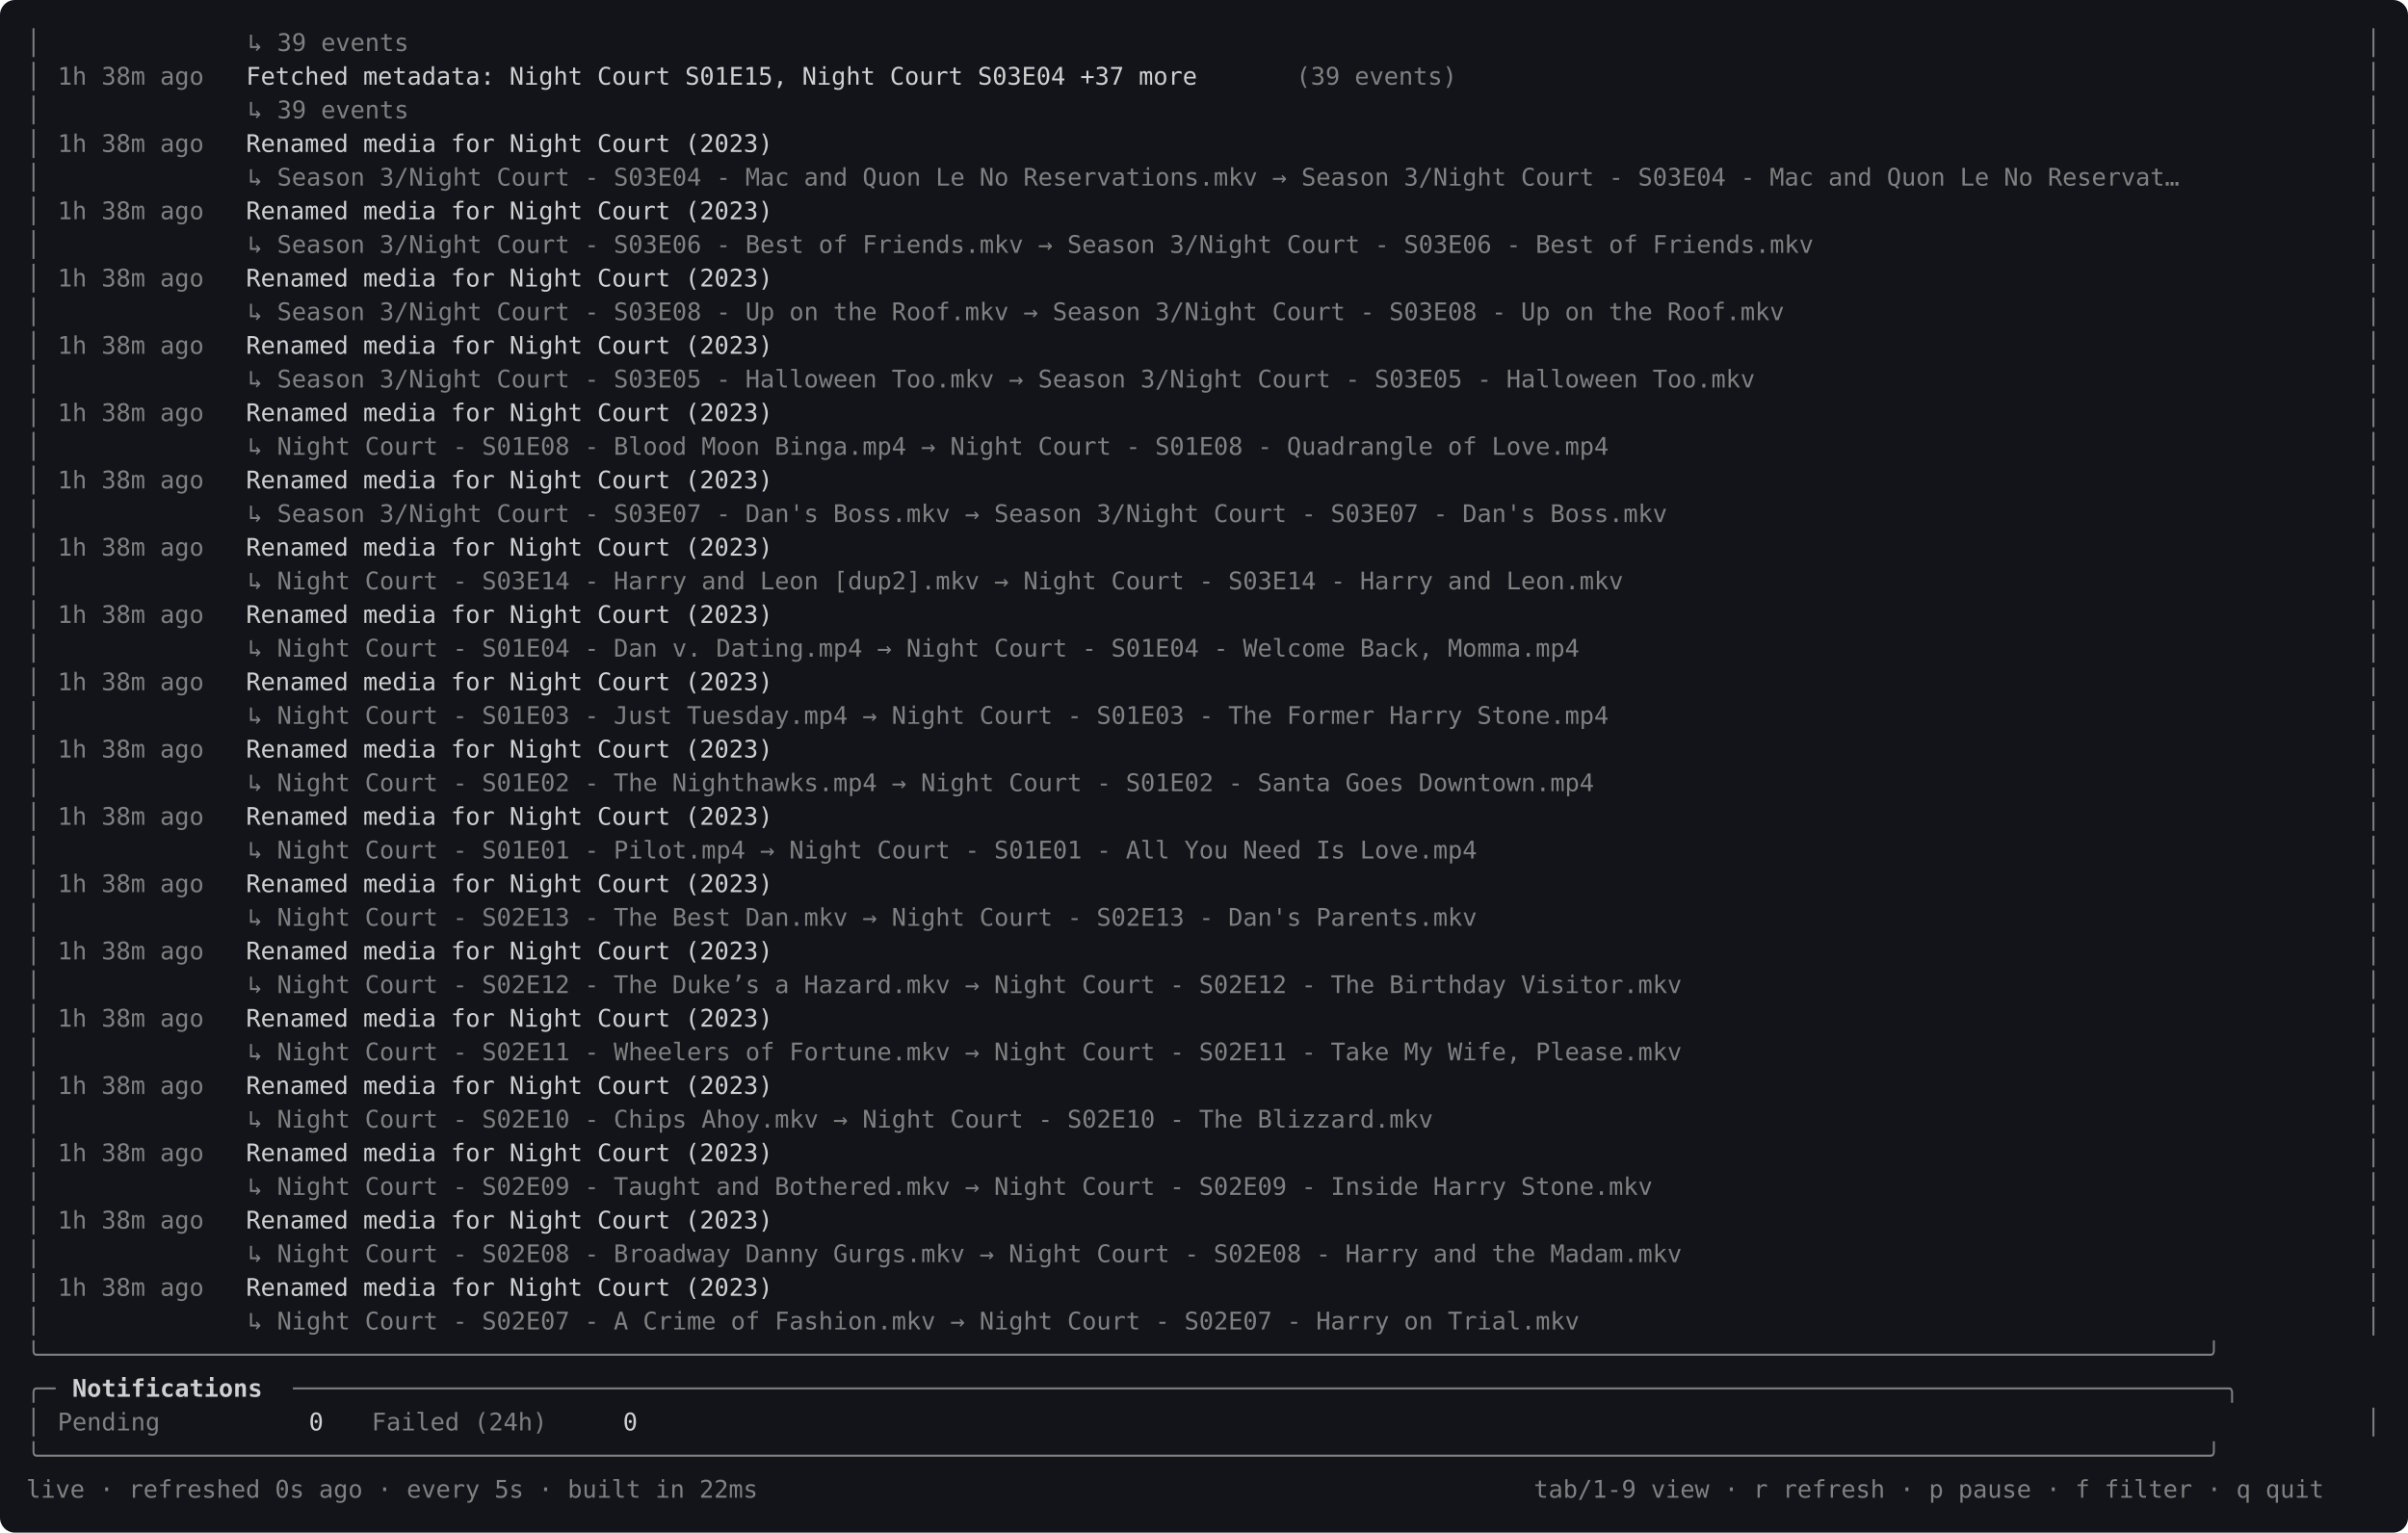
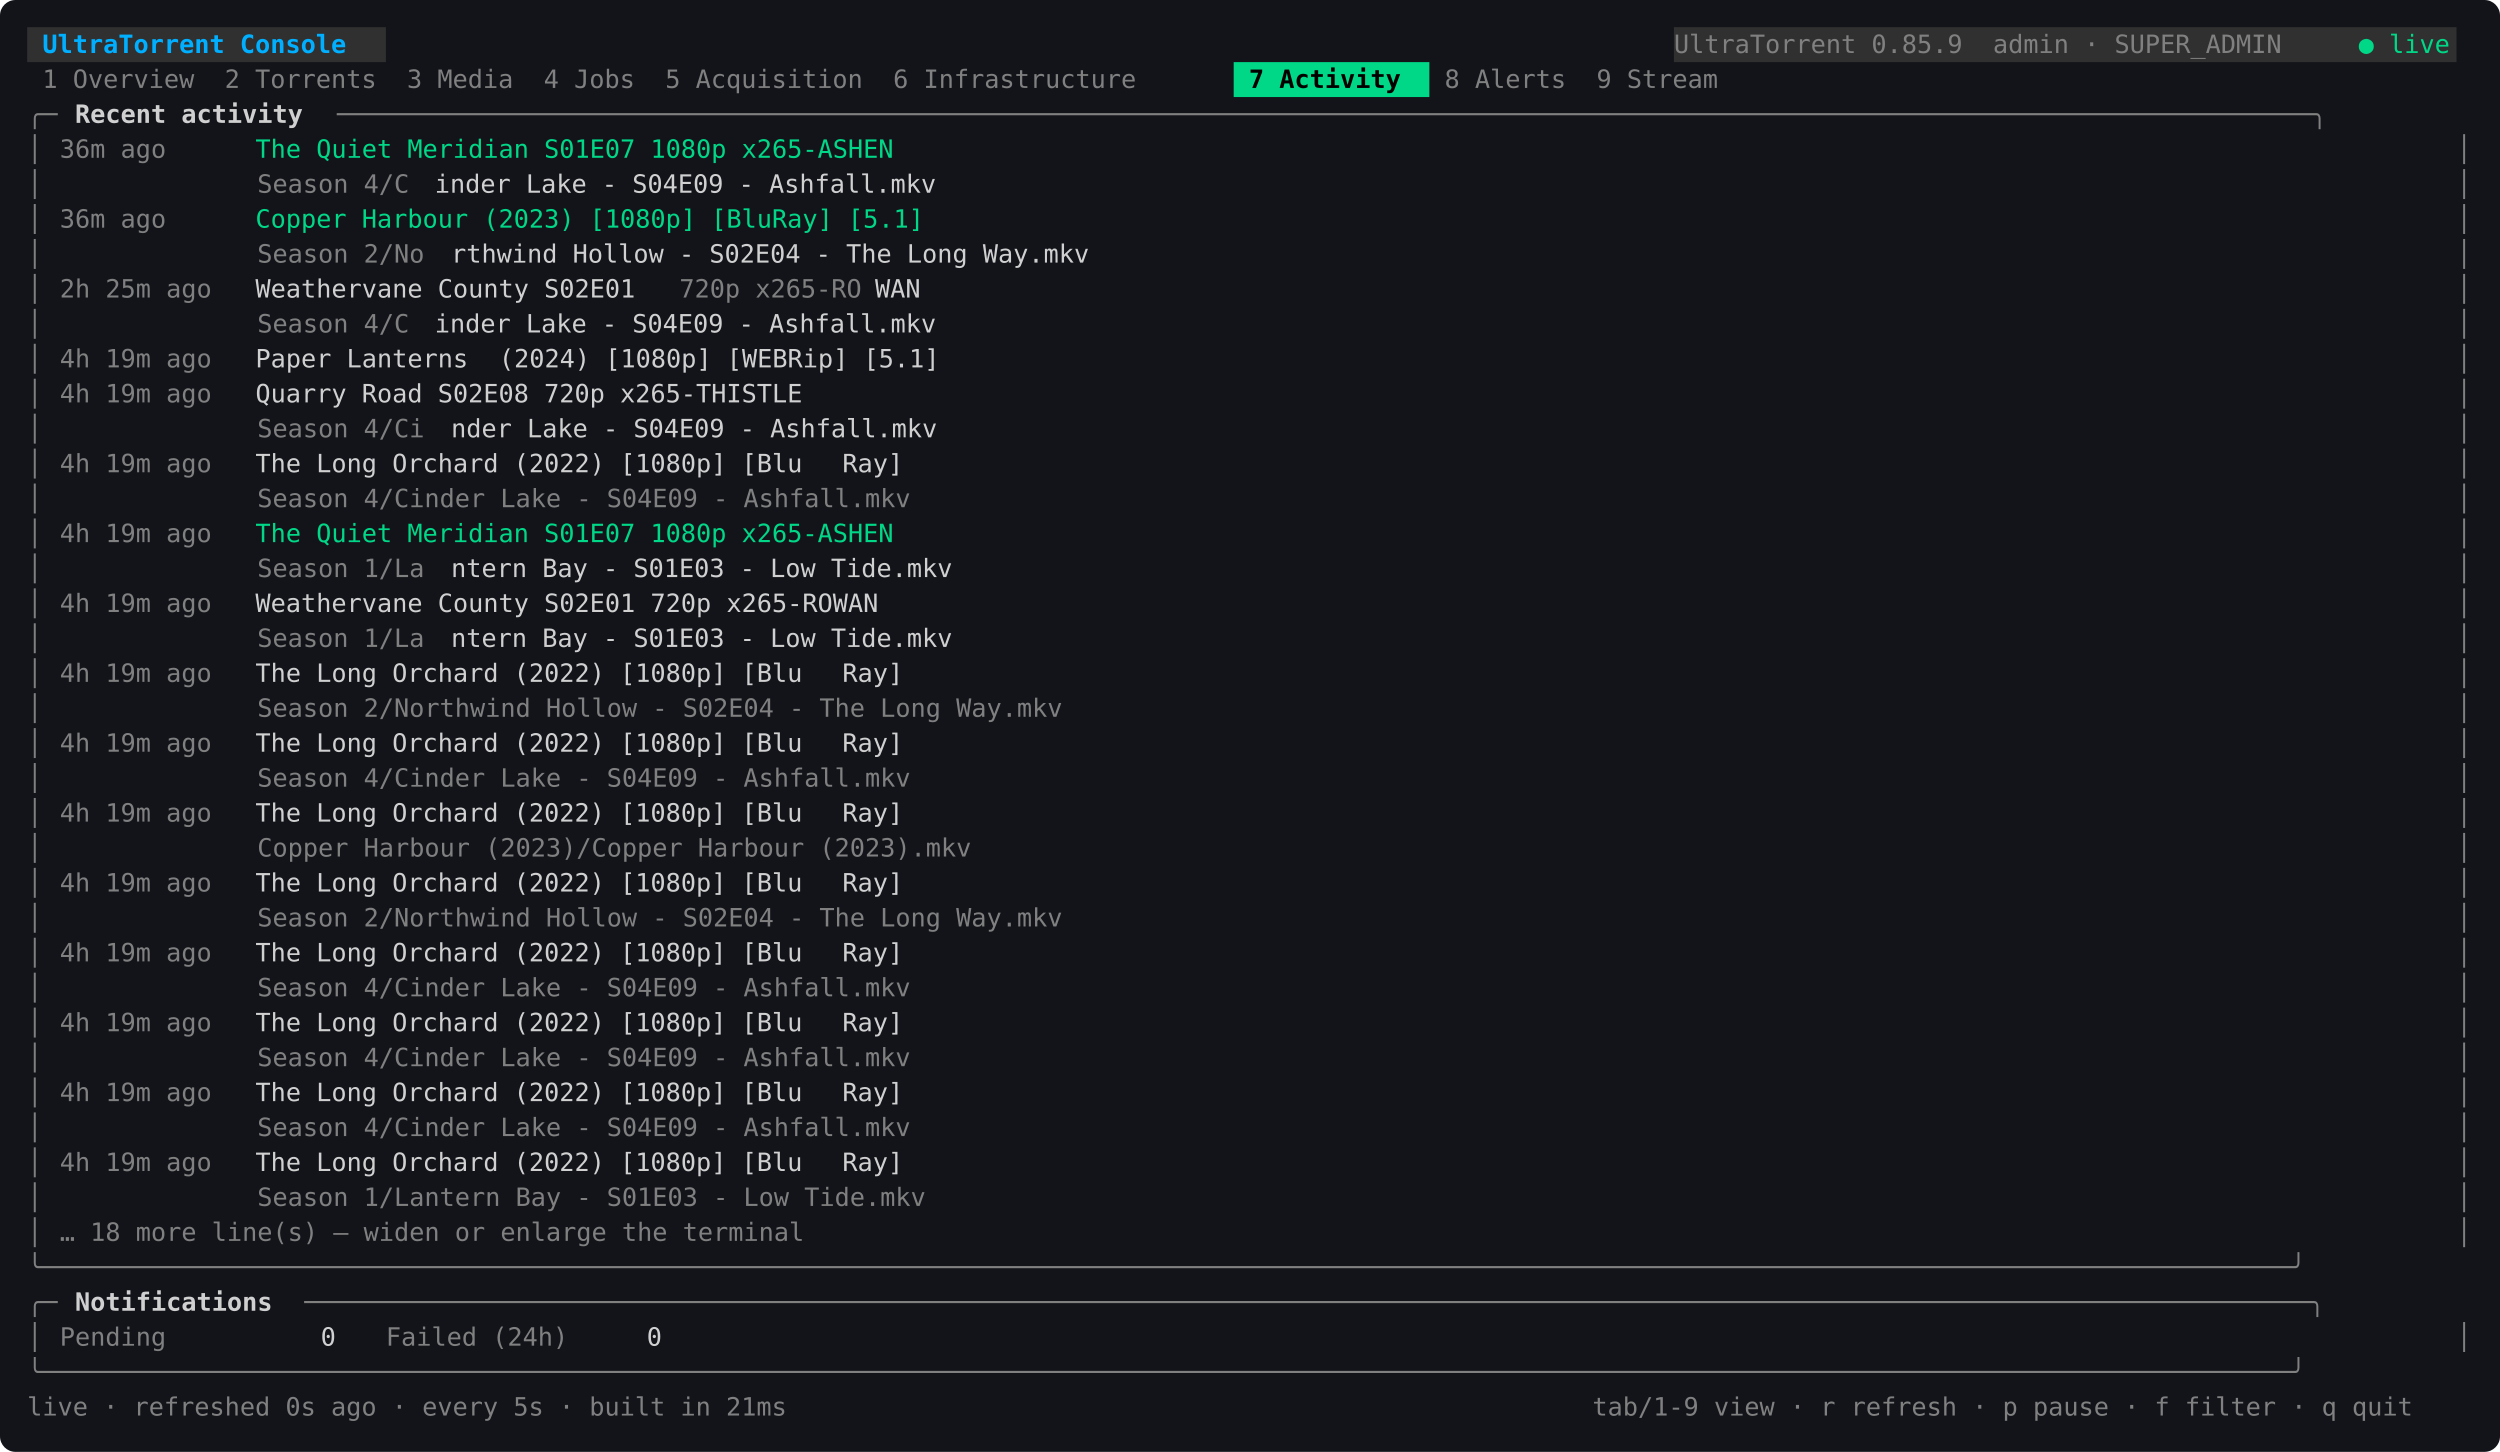
- <svg xmlns="http://www.w3.org/2000/svg" viewBox="0 0 1288 820" width="1288" height="820" font-family="ui-monospace,SFMono-Regular,Menlo,Consolas,&quot;DejaVu Sans Mono&quot;,monospace" font-size="13">
+ <svg xmlns="http://www.w3.org/2000/svg" viewBox="0 0 1288 748" width="1288" height="748" font-family="ui-monospace,SFMono-Regular,Menlo,Consolas,&quot;DejaVu Sans Mono&quot;,monospace" font-size="13">
  <rect width="100%" height="100%" rx="8" fill="#12141a" />
-   <text x="14.0" y="27.3" fill="#808080" xml:space="preserve">│</text>
-   <text x="30.8" y="27.3" fill="#808080" xml:space="preserve">             ↳ 39 events</text>
-   <text x="1265.6" y="27.3" fill="#808080" xml:space="preserve">│</text>
-   <text x="14.0" y="45.3" fill="#808080" xml:space="preserve">│</text>
-   <text x="30.8" y="45.3" fill="#808080" xml:space="preserve">1h 38m ago</text>
-   <text x="131.6" y="45.3" fill="#d0d0d0" xml:space="preserve">Fetched metadata: Night Court S01E15, Night Court S03E04 +37 more</text>
-   <text x="677.6" y="45.3" fill="#808080" xml:space="preserve">  (39 events)</text>
-   <text x="1265.6" y="45.3" fill="#808080" xml:space="preserve">│</text>
-   <text x="14.0" y="63.3" fill="#808080" xml:space="preserve">│</text>
-   <text x="30.8" y="63.3" fill="#808080" xml:space="preserve">             ↳ 39 events</text>
-   <text x="1265.6" y="63.3" fill="#808080" xml:space="preserve">│</text>
+   <rect x="14.0" y="14.0" width="184.8" height="18.0" fill="#303030" />
+   <rect x="862.4" y="14.0" width="403.2" height="18.0" fill="#303030" />
+   <rect x="635.6" y="32.0" width="100.8" height="18.0" fill="#00d787" />
+   <text x="14.0" y="27.3" fill="#00afff" xml:space="preserve" font-weight="700"> UltraTorrent Console</text>
+   <text x="862.4" y="27.3" fill="#808080" xml:space="preserve">UltraTorrent 0.85.9  admin · SUPER_ADMIN</text>
+   <text x="1215.2" y="27.3" fill="#00d787" xml:space="preserve">● live</text>
+   <text x="14.0" y="45.3" fill="#808080" xml:space="preserve"> 1 Overview  2 Torrents  3 Media  4 Jobs  5 Acquisition  6 Infrastructure</text>
+   <text x="635.6" y="45.3" fill="#000000" xml:space="preserve" font-weight="700"> 7 Activity</text>
+   <text x="736.4" y="45.3" fill="#808080" xml:space="preserve"> 8 Alerts  9 Stream</text>
+   <text x="14.0" y="63.3" fill="#808080" xml:space="preserve">╭─</text>
+   <text x="30.8" y="63.3" fill="#d0d0d0" xml:space="preserve" font-weight="700"> Recent activity</text>
+   <text x="173.6" y="63.3" fill="#808080" xml:space="preserve">──────────────────────────────────────────────────────────────────────────────────────────────────────────────────────────────────╮</text>
  <text x="14.0" y="81.3" fill="#808080" xml:space="preserve">│</text>
-   <text x="30.8" y="81.3" fill="#808080" xml:space="preserve">1h 38m ago</text>
-   <text x="131.6" y="81.3" fill="#d0d0d0" xml:space="preserve">Renamed media for Night Court (2023)</text>
+   <text x="30.8" y="81.3" fill="#808080" xml:space="preserve">36m ago</text>
+   <text x="131.6" y="81.3" fill="#00d787" xml:space="preserve">The Quiet Meridian S01E07 1080p x265-ASHEN</text>
  <text x="1265.6" y="81.3" fill="#808080" xml:space="preserve">│</text>
  <text x="14.0" y="99.3" fill="#808080" xml:space="preserve">│</text>
-   <text x="30.8" y="99.3" fill="#808080" xml:space="preserve">             ↳ Season 3/Night Court - S03E04 - Mac and Quon Le No Reservations.mkv → Season 3/Night Court - S03E04 - Mac and Quon Le No Reservat…</text>
+   <text x="30.8" y="99.3" fill="#808080" xml:space="preserve">             Season 4/C</text>
+   <text x="224.0" y="99.3" fill="#d0d0d0" xml:space="preserve">inder Lake - S04E09 - Ashfall.mkv</text>
  <text x="1265.6" y="99.3" fill="#808080" xml:space="preserve">│</text>
  <text x="14.0" y="117.3" fill="#808080" xml:space="preserve">│</text>
-   <text x="30.8" y="117.3" fill="#808080" xml:space="preserve">1h 38m ago</text>
-   <text x="131.6" y="117.3" fill="#d0d0d0" xml:space="preserve">Renamed media for Night Court (2023)</text>
+   <text x="30.8" y="117.3" fill="#808080" xml:space="preserve">36m ago</text>
+   <text x="131.6" y="117.3" fill="#00d787" xml:space="preserve">Copper Harbour (2023) [1080p] [BluRay] [5.1]</text>
  <text x="1265.6" y="117.3" fill="#808080" xml:space="preserve">│</text>
  <text x="14.0" y="135.3" fill="#808080" xml:space="preserve">│</text>
-   <text x="30.8" y="135.3" fill="#808080" xml:space="preserve">             ↳ Season 3/Night Court - S03E06 - Best of Friends.mkv → Season 3/Night Court - S03E06 - Best of Friends.mkv</text>
+   <text x="30.8" y="135.3" fill="#808080" xml:space="preserve">             Season 2/No</text>
+   <text x="232.4" y="135.3" fill="#d0d0d0" xml:space="preserve">rthwind Hollow - S02E04 - The Long Way.mkv</text>
  <text x="1265.6" y="135.3" fill="#808080" xml:space="preserve">│</text>
  <text x="14.0" y="153.3" fill="#808080" xml:space="preserve">│</text>
-   <text x="30.8" y="153.3" fill="#808080" xml:space="preserve">1h 38m ago</text>
-   <text x="131.6" y="153.3" fill="#d0d0d0" xml:space="preserve">Renamed media for Night Court (2023)</text>
+   <text x="30.8" y="153.3" fill="#808080" xml:space="preserve">2h 25m ago</text>
+   <text x="131.6" y="153.3" fill="#d0d0d0" xml:space="preserve">Weathervane County S02E01</text>
+   <text x="350.0" y="153.3" fill="#808080" xml:space="preserve">720p x265-RO</text>
+   <text x="450.8" y="153.3" fill="#d0d0d0" xml:space="preserve">WAN</text>
  <text x="1265.6" y="153.3" fill="#808080" xml:space="preserve">│</text>
  <text x="14.0" y="171.3" fill="#808080" xml:space="preserve">│</text>
-   <text x="30.8" y="171.3" fill="#808080" xml:space="preserve">             ↳ Season 3/Night Court - S03E08 - Up on the Roof.mkv → Season 3/Night Court - S03E08 - Up on the Roof.mkv</text>
+   <text x="30.8" y="171.3" fill="#808080" xml:space="preserve">             Season 4/C</text>
+   <text x="224.0" y="171.3" fill="#d0d0d0" xml:space="preserve">inder Lake - S04E09 - Ashfall.mkv</text>
  <text x="1265.6" y="171.3" fill="#808080" xml:space="preserve">│</text>
  <text x="14.0" y="189.3" fill="#808080" xml:space="preserve">│</text>
-   <text x="30.8" y="189.3" fill="#808080" xml:space="preserve">1h 38m ago</text>
-   <text x="131.6" y="189.3" fill="#d0d0d0" xml:space="preserve">Renamed media for Night Court (2023)</text>
+   <text x="30.8" y="189.3" fill="#808080" xml:space="preserve">4h 19m ago</text>
+   <text x="131.6" y="189.3" fill="#d0d0d0" xml:space="preserve">Paper Lanterns</text>
+   <text x="249.2" y="189.3" fill="#d0d0d0" xml:space="preserve"> (2024) [1080p] [WEBRip] [5.1]</text>
  <text x="1265.6" y="189.3" fill="#808080" xml:space="preserve">│</text>
  <text x="14.0" y="207.3" fill="#808080" xml:space="preserve">│</text>
-   <text x="30.8" y="207.3" fill="#808080" xml:space="preserve">             ↳ Season 3/Night Court - S03E05 - Halloween Too.mkv → Season 3/Night Court - S03E05 - Halloween Too.mkv</text>
+   <text x="30.8" y="207.3" fill="#808080" xml:space="preserve">4h 19m ago</text>
+   <text x="131.6" y="207.3" fill="#d0d0d0" xml:space="preserve">Quarry Road S02E08 720p x265-THISTLE</text>
  <text x="1265.6" y="207.3" fill="#808080" xml:space="preserve">│</text>
  <text x="14.0" y="225.3" fill="#808080" xml:space="preserve">│</text>
-   <text x="30.8" y="225.3" fill="#808080" xml:space="preserve">1h 38m ago</text>
-   <text x="131.6" y="225.3" fill="#d0d0d0" xml:space="preserve">Renamed media for Night Court (2023)</text>
+   <text x="30.8" y="225.3" fill="#808080" xml:space="preserve">             Season 4/Ci</text>
+   <text x="232.4" y="225.3" fill="#d0d0d0" xml:space="preserve">nder Lake - S04E09 - Ashfall.mkv</text>
  <text x="1265.6" y="225.3" fill="#808080" xml:space="preserve">│</text>
  <text x="14.0" y="243.3" fill="#808080" xml:space="preserve">│</text>
-   <text x="30.8" y="243.3" fill="#808080" xml:space="preserve">             ↳ Night Court - S01E08 - Blood Moon Binga.mp4 → Night Court - S01E08 - Quadrangle of Love.mp4</text>
+   <text x="30.8" y="243.3" fill="#808080" xml:space="preserve">4h 19m ago</text>
+   <text x="131.6" y="243.3" fill="#d0d0d0" xml:space="preserve">The Long Orchard (2022) [1080p] [Blu</text>
+   <text x="434.0" y="243.3" fill="#d0d0d0" xml:space="preserve">Ray]</text>
  <text x="1265.6" y="243.3" fill="#808080" xml:space="preserve">│</text>
  <text x="14.0" y="261.3" fill="#808080" xml:space="preserve">│</text>
-   <text x="30.8" y="261.3" fill="#808080" xml:space="preserve">1h 38m ago</text>
-   <text x="131.6" y="261.3" fill="#d0d0d0" xml:space="preserve">Renamed media for Night Court (2023)</text>
+   <text x="30.8" y="261.3" fill="#808080" xml:space="preserve">             Season 4/Cinder Lake - S04E09 - Ashfall.mkv</text>
  <text x="1265.6" y="261.3" fill="#808080" xml:space="preserve">│</text>
  <text x="14.0" y="279.3" fill="#808080" xml:space="preserve">│</text>
-   <text x="30.8" y="279.3" fill="#808080" xml:space="preserve">             ↳ Season 3/Night Court - S03E07 - Dan's Boss.mkv → Season 3/Night Court - S03E07 - Dan's Boss.mkv</text>
+   <text x="30.8" y="279.3" fill="#808080" xml:space="preserve">4h 19m ago</text>
+   <text x="131.6" y="279.3" fill="#00d787" xml:space="preserve">The Quiet Meridian S01E07 1080p x265-ASHEN</text>
  <text x="1265.6" y="279.3" fill="#808080" xml:space="preserve">│</text>
  <text x="14.0" y="297.3" fill="#808080" xml:space="preserve">│</text>
-   <text x="30.8" y="297.3" fill="#808080" xml:space="preserve">1h 38m ago</text>
-   <text x="131.6" y="297.3" fill="#d0d0d0" xml:space="preserve">Renamed media for Night Court (2023)</text>
+   <text x="30.8" y="297.3" fill="#808080" xml:space="preserve">             Season 1/La</text>
+   <text x="232.4" y="297.3" fill="#d0d0d0" xml:space="preserve">ntern Bay - S01E03 - Low Tide.mkv</text>
  <text x="1265.6" y="297.3" fill="#808080" xml:space="preserve">│</text>
  <text x="14.0" y="315.3" fill="#808080" xml:space="preserve">│</text>
-   <text x="30.8" y="315.3" fill="#808080" xml:space="preserve">             ↳ Night Court - S03E14 - Harry and Leon [dup2].mkv → Night Court - S03E14 - Harry and Leon.mkv</text>
+   <text x="30.8" y="315.3" fill="#808080" xml:space="preserve">4h 19m ago</text>
+   <text x="131.6" y="315.3" fill="#d0d0d0" xml:space="preserve">Weathervane County S02E01 720p x265-ROWAN</text>
  <text x="1265.6" y="315.3" fill="#808080" xml:space="preserve">│</text>
  <text x="14.0" y="333.3" fill="#808080" xml:space="preserve">│</text>
-   <text x="30.8" y="333.3" fill="#808080" xml:space="preserve">1h 38m ago</text>
-   <text x="131.6" y="333.3" fill="#d0d0d0" xml:space="preserve">Renamed media for Night Court (2023)</text>
+   <text x="30.8" y="333.3" fill="#808080" xml:space="preserve">             Season 1/La</text>
+   <text x="232.4" y="333.3" fill="#d0d0d0" xml:space="preserve">ntern Bay - S01E03 - Low Tide.mkv</text>
  <text x="1265.6" y="333.3" fill="#808080" xml:space="preserve">│</text>
  <text x="14.0" y="351.3" fill="#808080" xml:space="preserve">│</text>
-   <text x="30.8" y="351.3" fill="#808080" xml:space="preserve">             ↳ Night Court - S01E04 - Dan v. Dating.mp4 → Night Court - S01E04 - Welcome Back, Momma.mp4</text>
+   <text x="30.8" y="351.3" fill="#808080" xml:space="preserve">4h 19m ago</text>
+   <text x="131.6" y="351.3" fill="#d0d0d0" xml:space="preserve">The Long Orchard (2022) [1080p] [Blu</text>
+   <text x="434.0" y="351.3" fill="#d0d0d0" xml:space="preserve">Ray]</text>
  <text x="1265.6" y="351.3" fill="#808080" xml:space="preserve">│</text>
  <text x="14.0" y="369.3" fill="#808080" xml:space="preserve">│</text>
-   <text x="30.8" y="369.3" fill="#808080" xml:space="preserve">1h 38m ago</text>
-   <text x="131.6" y="369.3" fill="#d0d0d0" xml:space="preserve">Renamed media for Night Court (2023)</text>
+   <text x="30.8" y="369.3" fill="#808080" xml:space="preserve">             Season 2/Northwind Hollow - S02E04 - The Long Way.mkv</text>
  <text x="1265.6" y="369.3" fill="#808080" xml:space="preserve">│</text>
  <text x="14.0" y="387.3" fill="#808080" xml:space="preserve">│</text>
-   <text x="30.8" y="387.3" fill="#808080" xml:space="preserve">             ↳ Night Court - S01E03 - Just Tuesday.mp4 → Night Court - S01E03 - The Former Harry Stone.mp4</text>
+   <text x="30.8" y="387.3" fill="#808080" xml:space="preserve">4h 19m ago</text>
+   <text x="131.6" y="387.3" fill="#d0d0d0" xml:space="preserve">The Long Orchard (2022) [1080p] [Blu</text>
+   <text x="434.0" y="387.3" fill="#d0d0d0" xml:space="preserve">Ray]</text>
  <text x="1265.6" y="387.3" fill="#808080" xml:space="preserve">│</text>
  <text x="14.0" y="405.3" fill="#808080" xml:space="preserve">│</text>
-   <text x="30.8" y="405.3" fill="#808080" xml:space="preserve">1h 38m ago</text>
-   <text x="131.6" y="405.3" fill="#d0d0d0" xml:space="preserve">Renamed media for Night Court (2023)</text>
+   <text x="30.8" y="405.3" fill="#808080" xml:space="preserve">             Season 4/Cinder Lake - S04E09 - Ashfall.mkv</text>
  <text x="1265.6" y="405.3" fill="#808080" xml:space="preserve">│</text>
  <text x="14.0" y="423.3" fill="#808080" xml:space="preserve">│</text>
-   <text x="30.8" y="423.3" fill="#808080" xml:space="preserve">             ↳ Night Court - S01E02 - The Nighthawks.mp4 → Night Court - S01E02 - Santa Goes Downtown.mp4</text>
+   <text x="30.8" y="423.3" fill="#808080" xml:space="preserve">4h 19m ago</text>
+   <text x="131.6" y="423.3" fill="#d0d0d0" xml:space="preserve">The Long Orchard (2022) [1080p] [Blu</text>
+   <text x="434.0" y="423.3" fill="#d0d0d0" xml:space="preserve">Ray]</text>
  <text x="1265.6" y="423.3" fill="#808080" xml:space="preserve">│</text>
  <text x="14.0" y="441.3" fill="#808080" xml:space="preserve">│</text>
-   <text x="30.8" y="441.3" fill="#808080" xml:space="preserve">1h 38m ago</text>
-   <text x="131.6" y="441.3" fill="#d0d0d0" xml:space="preserve">Renamed media for Night Court (2023)</text>
+   <text x="30.8" y="441.3" fill="#808080" xml:space="preserve">             Copper Harbour (2023)/Copper Harbour (2023).mkv</text>
  <text x="1265.6" y="441.3" fill="#808080" xml:space="preserve">│</text>
  <text x="14.0" y="459.3" fill="#808080" xml:space="preserve">│</text>
-   <text x="30.8" y="459.3" fill="#808080" xml:space="preserve">             ↳ Night Court - S01E01 - Pilot.mp4 → Night Court - S01E01 - All You Need Is Love.mp4</text>
+   <text x="30.8" y="459.3" fill="#808080" xml:space="preserve">4h 19m ago</text>
+   <text x="131.6" y="459.3" fill="#d0d0d0" xml:space="preserve">The Long Orchard (2022) [1080p] [Blu</text>
+   <text x="434.0" y="459.3" fill="#d0d0d0" xml:space="preserve">Ray]</text>
  <text x="1265.6" y="459.3" fill="#808080" xml:space="preserve">│</text>
  <text x="14.0" y="477.3" fill="#808080" xml:space="preserve">│</text>
-   <text x="30.8" y="477.3" fill="#808080" xml:space="preserve">1h 38m ago</text>
-   <text x="131.6" y="477.3" fill="#d0d0d0" xml:space="preserve">Renamed media for Night Court (2023)</text>
+   <text x="30.8" y="477.3" fill="#808080" xml:space="preserve">             Season 2/Northwind Hollow - S02E04 - The Long Way.mkv</text>
  <text x="1265.6" y="477.3" fill="#808080" xml:space="preserve">│</text>
  <text x="14.0" y="495.3" fill="#808080" xml:space="preserve">│</text>
-   <text x="30.8" y="495.3" fill="#808080" xml:space="preserve">             ↳ Night Court - S02E13 - The Best Dan.mkv → Night Court - S02E13 - Dan's Parents.mkv</text>
+   <text x="30.8" y="495.3" fill="#808080" xml:space="preserve">4h 19m ago</text>
+   <text x="131.6" y="495.3" fill="#d0d0d0" xml:space="preserve">The Long Orchard (2022) [1080p] [Blu</text>
+   <text x="434.0" y="495.3" fill="#d0d0d0" xml:space="preserve">Ray]</text>
  <text x="1265.6" y="495.3" fill="#808080" xml:space="preserve">│</text>
  <text x="14.0" y="513.3" fill="#808080" xml:space="preserve">│</text>
-   <text x="30.8" y="513.3" fill="#808080" xml:space="preserve">1h 38m ago</text>
-   <text x="131.6" y="513.3" fill="#d0d0d0" xml:space="preserve">Renamed media for Night Court (2023)</text>
+   <text x="30.8" y="513.3" fill="#808080" xml:space="preserve">             Season 4/Cinder Lake - S04E09 - Ashfall.mkv</text>
  <text x="1265.6" y="513.3" fill="#808080" xml:space="preserve">│</text>
  <text x="14.0" y="531.3" fill="#808080" xml:space="preserve">│</text>
-   <text x="30.8" y="531.3" fill="#808080" xml:space="preserve">             ↳ Night Court - S02E12 - The Duke’s a Hazard.mkv → Night Court - S02E12 - The Birthday Visitor.mkv</text>
+   <text x="30.8" y="531.3" fill="#808080" xml:space="preserve">4h 19m ago</text>
+   <text x="131.6" y="531.3" fill="#d0d0d0" xml:space="preserve">The Long Orchard (2022) [1080p] [Blu</text>
+   <text x="434.0" y="531.3" fill="#d0d0d0" xml:space="preserve">Ray]</text>
  <text x="1265.6" y="531.3" fill="#808080" xml:space="preserve">│</text>
  <text x="14.0" y="549.3" fill="#808080" xml:space="preserve">│</text>
-   <text x="30.8" y="549.3" fill="#808080" xml:space="preserve">1h 38m ago</text>
-   <text x="131.6" y="549.3" fill="#d0d0d0" xml:space="preserve">Renamed media for Night Court (2023)</text>
+   <text x="30.8" y="549.3" fill="#808080" xml:space="preserve">             Season 4/Cinder Lake - S04E09 - Ashfall.mkv</text>
  <text x="1265.6" y="549.3" fill="#808080" xml:space="preserve">│</text>
  <text x="14.0" y="567.3" fill="#808080" xml:space="preserve">│</text>
-   <text x="30.8" y="567.3" fill="#808080" xml:space="preserve">             ↳ Night Court - S02E11 - Wheelers of Fortune.mkv → Night Court - S02E11 - Take My Wife, Please.mkv</text>
+   <text x="30.8" y="567.3" fill="#808080" xml:space="preserve">4h 19m ago</text>
+   <text x="131.6" y="567.3" fill="#d0d0d0" xml:space="preserve">The Long Orchard (2022) [1080p] [Blu</text>
+   <text x="434.0" y="567.3" fill="#d0d0d0" xml:space="preserve">Ray]</text>
  <text x="1265.6" y="567.3" fill="#808080" xml:space="preserve">│</text>
  <text x="14.0" y="585.3" fill="#808080" xml:space="preserve">│</text>
-   <text x="30.8" y="585.3" fill="#808080" xml:space="preserve">1h 38m ago</text>
-   <text x="131.6" y="585.3" fill="#d0d0d0" xml:space="preserve">Renamed media for Night Court (2023)</text>
+   <text x="30.8" y="585.3" fill="#808080" xml:space="preserve">             Season 4/Cinder Lake - S04E09 - Ashfall.mkv</text>
  <text x="1265.6" y="585.3" fill="#808080" xml:space="preserve">│</text>
  <text x="14.0" y="603.3" fill="#808080" xml:space="preserve">│</text>
-   <text x="30.8" y="603.3" fill="#808080" xml:space="preserve">             ↳ Night Court - S02E10 - Chips Ahoy.mkv → Night Court - S02E10 - The Blizzard.mkv</text>
+   <text x="30.8" y="603.3" fill="#808080" xml:space="preserve">4h 19m ago</text>
+   <text x="131.6" y="603.3" fill="#d0d0d0" xml:space="preserve">The Long Orchard (2022) [1080p] [Blu</text>
+   <text x="434.0" y="603.3" fill="#d0d0d0" xml:space="preserve">Ray]</text>
  <text x="1265.6" y="603.3" fill="#808080" xml:space="preserve">│</text>
  <text x="14.0" y="621.3" fill="#808080" xml:space="preserve">│</text>
-   <text x="30.8" y="621.3" fill="#808080" xml:space="preserve">1h 38m ago</text>
-   <text x="131.6" y="621.3" fill="#d0d0d0" xml:space="preserve">Renamed media for Night Court (2023)</text>
+   <text x="30.8" y="621.3" fill="#808080" xml:space="preserve">             Season 1/Lantern Bay - S01E03 - Low Tide.mkv</text>
  <text x="1265.6" y="621.3" fill="#808080" xml:space="preserve">│</text>
  <text x="14.0" y="639.3" fill="#808080" xml:space="preserve">│</text>
-   <text x="30.8" y="639.3" fill="#808080" xml:space="preserve">             ↳ Night Court - S02E09 - Taught and Bothered.mkv → Night Court - S02E09 - Inside Harry Stone.mkv</text>
+   <text x="30.8" y="639.3" fill="#808080" xml:space="preserve">… 18 more line(s) — widen or enlarge the terminal</text>
  <text x="1265.6" y="639.3" fill="#808080" xml:space="preserve">│</text>
-   <text x="14.0" y="657.3" fill="#808080" xml:space="preserve">│</text>
-   <text x="30.8" y="657.3" fill="#808080" xml:space="preserve">1h 38m ago</text>
-   <text x="131.6" y="657.3" fill="#d0d0d0" xml:space="preserve">Renamed media for Night Court (2023)</text>
-   <text x="1265.6" y="657.3" fill="#808080" xml:space="preserve">│</text>
-   <text x="14.0" y="675.3" fill="#808080" xml:space="preserve">│</text>
-   <text x="30.8" y="675.3" fill="#808080" xml:space="preserve">             ↳ Night Court - S02E08 - Broadway Danny Gurgs.mkv → Night Court - S02E08 - Harry and the Madam.mkv</text>
-   <text x="1265.6" y="675.3" fill="#808080" xml:space="preserve">│</text>
+   <text x="14.0" y="657.3" fill="#808080" xml:space="preserve">╰────────────────────────────────────────────────────────────────────────────────────────────────────────────────────────────────────────────────────╯</text>
+   <text x="14.0" y="675.3" fill="#808080" xml:space="preserve">╭─</text>
+   <text x="30.8" y="675.3" fill="#d0d0d0" xml:space="preserve" font-weight="700"> Notifications</text>
+   <text x="156.8" y="675.3" fill="#808080" xml:space="preserve">────────────────────────────────────────────────────────────────────────────────────────────────────────────────────────────────────╮</text>
  <text x="14.0" y="693.3" fill="#808080" xml:space="preserve">│</text>
-   <text x="30.8" y="693.3" fill="#808080" xml:space="preserve">1h 38m ago</text>
-   <text x="131.6" y="693.3" fill="#d0d0d0" xml:space="preserve">Renamed media for Night Court (2023)</text>
+   <text x="30.8" y="693.3" fill="#808080" xml:space="preserve">Pending</text>
+   <text x="165.2" y="693.3" fill="#d0d0d0" xml:space="preserve">0</text>
+   <text x="198.8" y="693.3" fill="#808080" xml:space="preserve">Failed (24h)</text>
+   <text x="333.2" y="693.3" fill="#d0d0d0" xml:space="preserve">0</text>
  <text x="1265.6" y="693.3" fill="#808080" xml:space="preserve">│</text>
-   <text x="14.0" y="711.3" fill="#808080" xml:space="preserve">│</text>
-   <text x="30.8" y="711.3" fill="#808080" xml:space="preserve">             ↳ Night Court - S02E07 - A Crime of Fashion.mkv → Night Court - S02E07 - Harry on Trial.mkv</text>
-   <text x="1265.6" y="711.3" fill="#808080" xml:space="preserve">│</text>
-   <text x="14.0" y="729.3" fill="#808080" xml:space="preserve">╰────────────────────────────────────────────────────────────────────────────────────────────────────────────────────────────────────────────────────╯</text>
-   <text x="14.0" y="747.3" fill="#808080" xml:space="preserve">╭─</text>
-   <text x="30.8" y="747.3" fill="#d0d0d0" xml:space="preserve" font-weight="700"> Notifications</text>
-   <text x="156.8" y="747.3" fill="#808080" xml:space="preserve">────────────────────────────────────────────────────────────────────────────────────────────────────────────────────────────────────╮</text>
-   <text x="14.0" y="765.3" fill="#808080" xml:space="preserve">│</text>
-   <text x="30.8" y="765.3" fill="#808080" xml:space="preserve">Pending</text>
-   <text x="165.2" y="765.3" fill="#d0d0d0" xml:space="preserve">0</text>
-   <text x="198.8" y="765.3" fill="#808080" xml:space="preserve">Failed (24h)</text>
-   <text x="333.2" y="765.3" fill="#d0d0d0" xml:space="preserve">0</text>
-   <text x="1265.6" y="765.3" fill="#808080" xml:space="preserve">│</text>
-   <text x="14.0" y="783.3" fill="#808080" xml:space="preserve">╰────────────────────────────────────────────────────────────────────────────────────────────────────────────────────────────────────────────────────╯</text>
-   <text x="14.0" y="801.3" fill="#808080" xml:space="preserve">live · refreshed 0s ago · every 5s · built in 22ms</text>
-   <text x="820.4" y="801.3" fill="#808080" xml:space="preserve">tab/1-9 view · r refresh · p pause · f filter · q quit</text>
+   <text x="14.0" y="711.3" fill="#808080" xml:space="preserve">╰────────────────────────────────────────────────────────────────────────────────────────────────────────────────────────────────────────────────────╯</text>
+   <text x="14.0" y="729.3" fill="#808080" xml:space="preserve">live · refreshed 0s ago · every 5s · built in 21ms</text>
+   <text x="820.4" y="729.3" fill="#808080" xml:space="preserve">tab/1-9 view · r refresh · p pause · f filter · q quit</text>
</svg>
